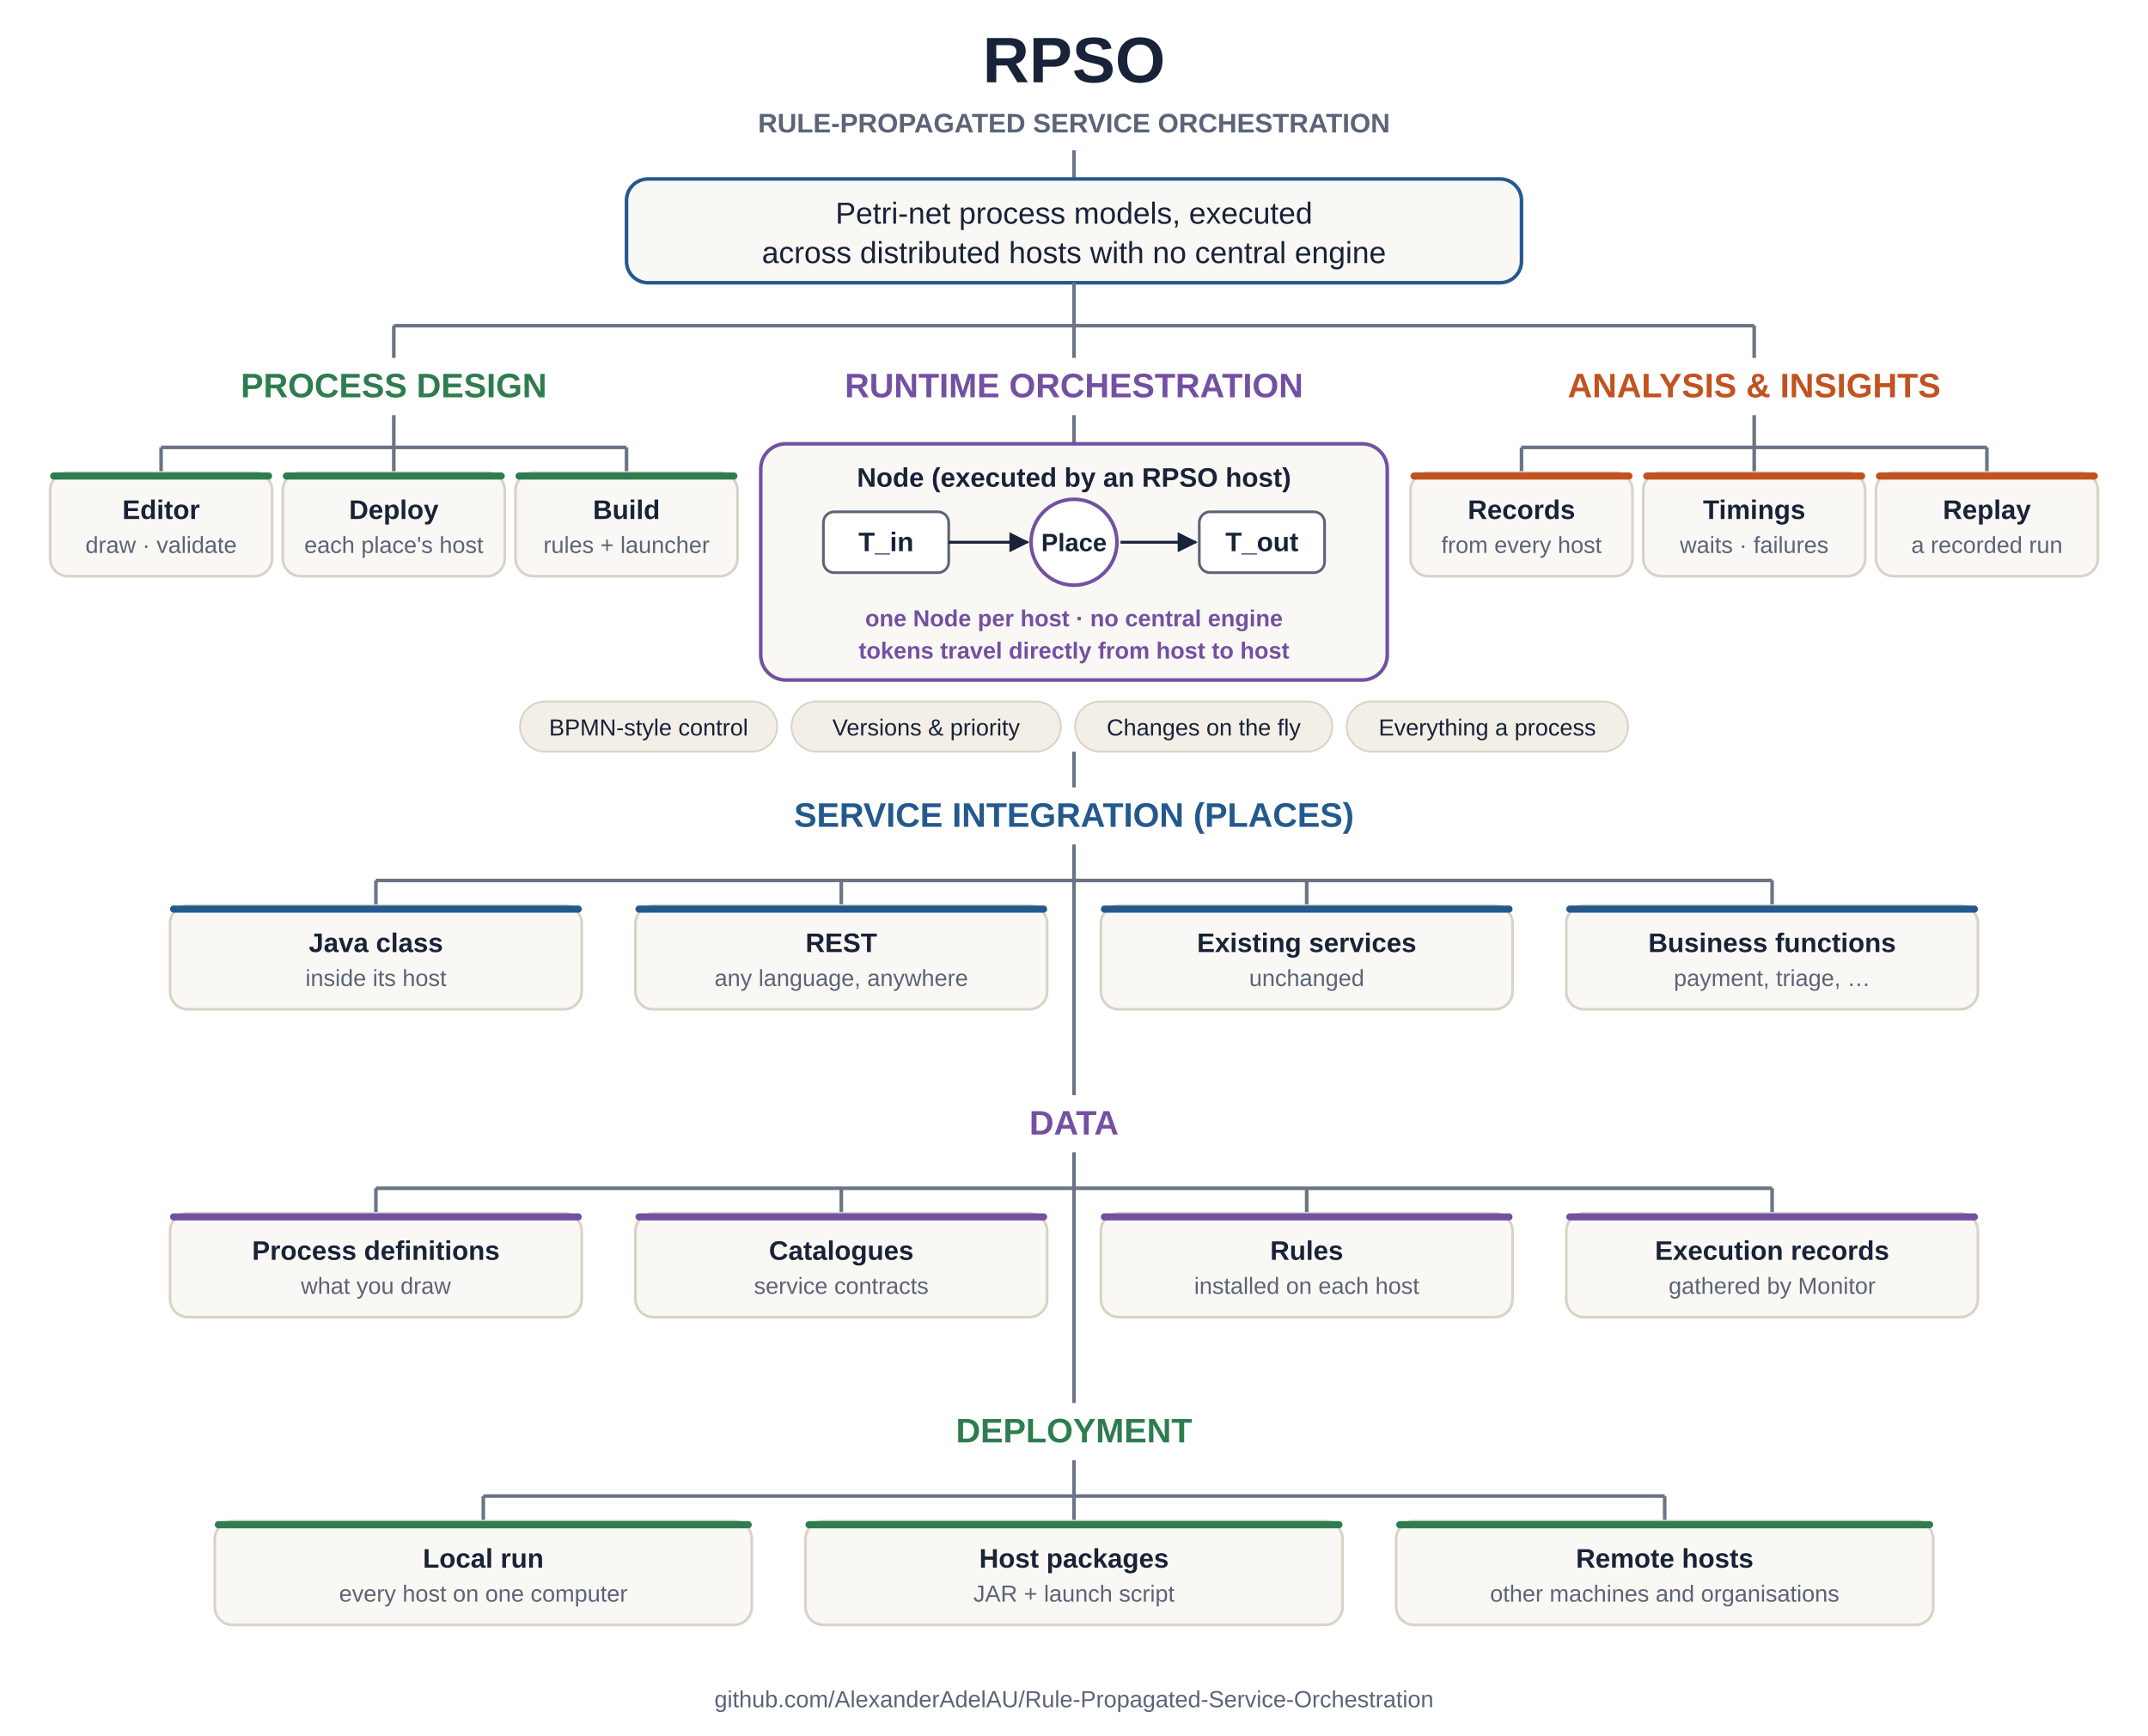
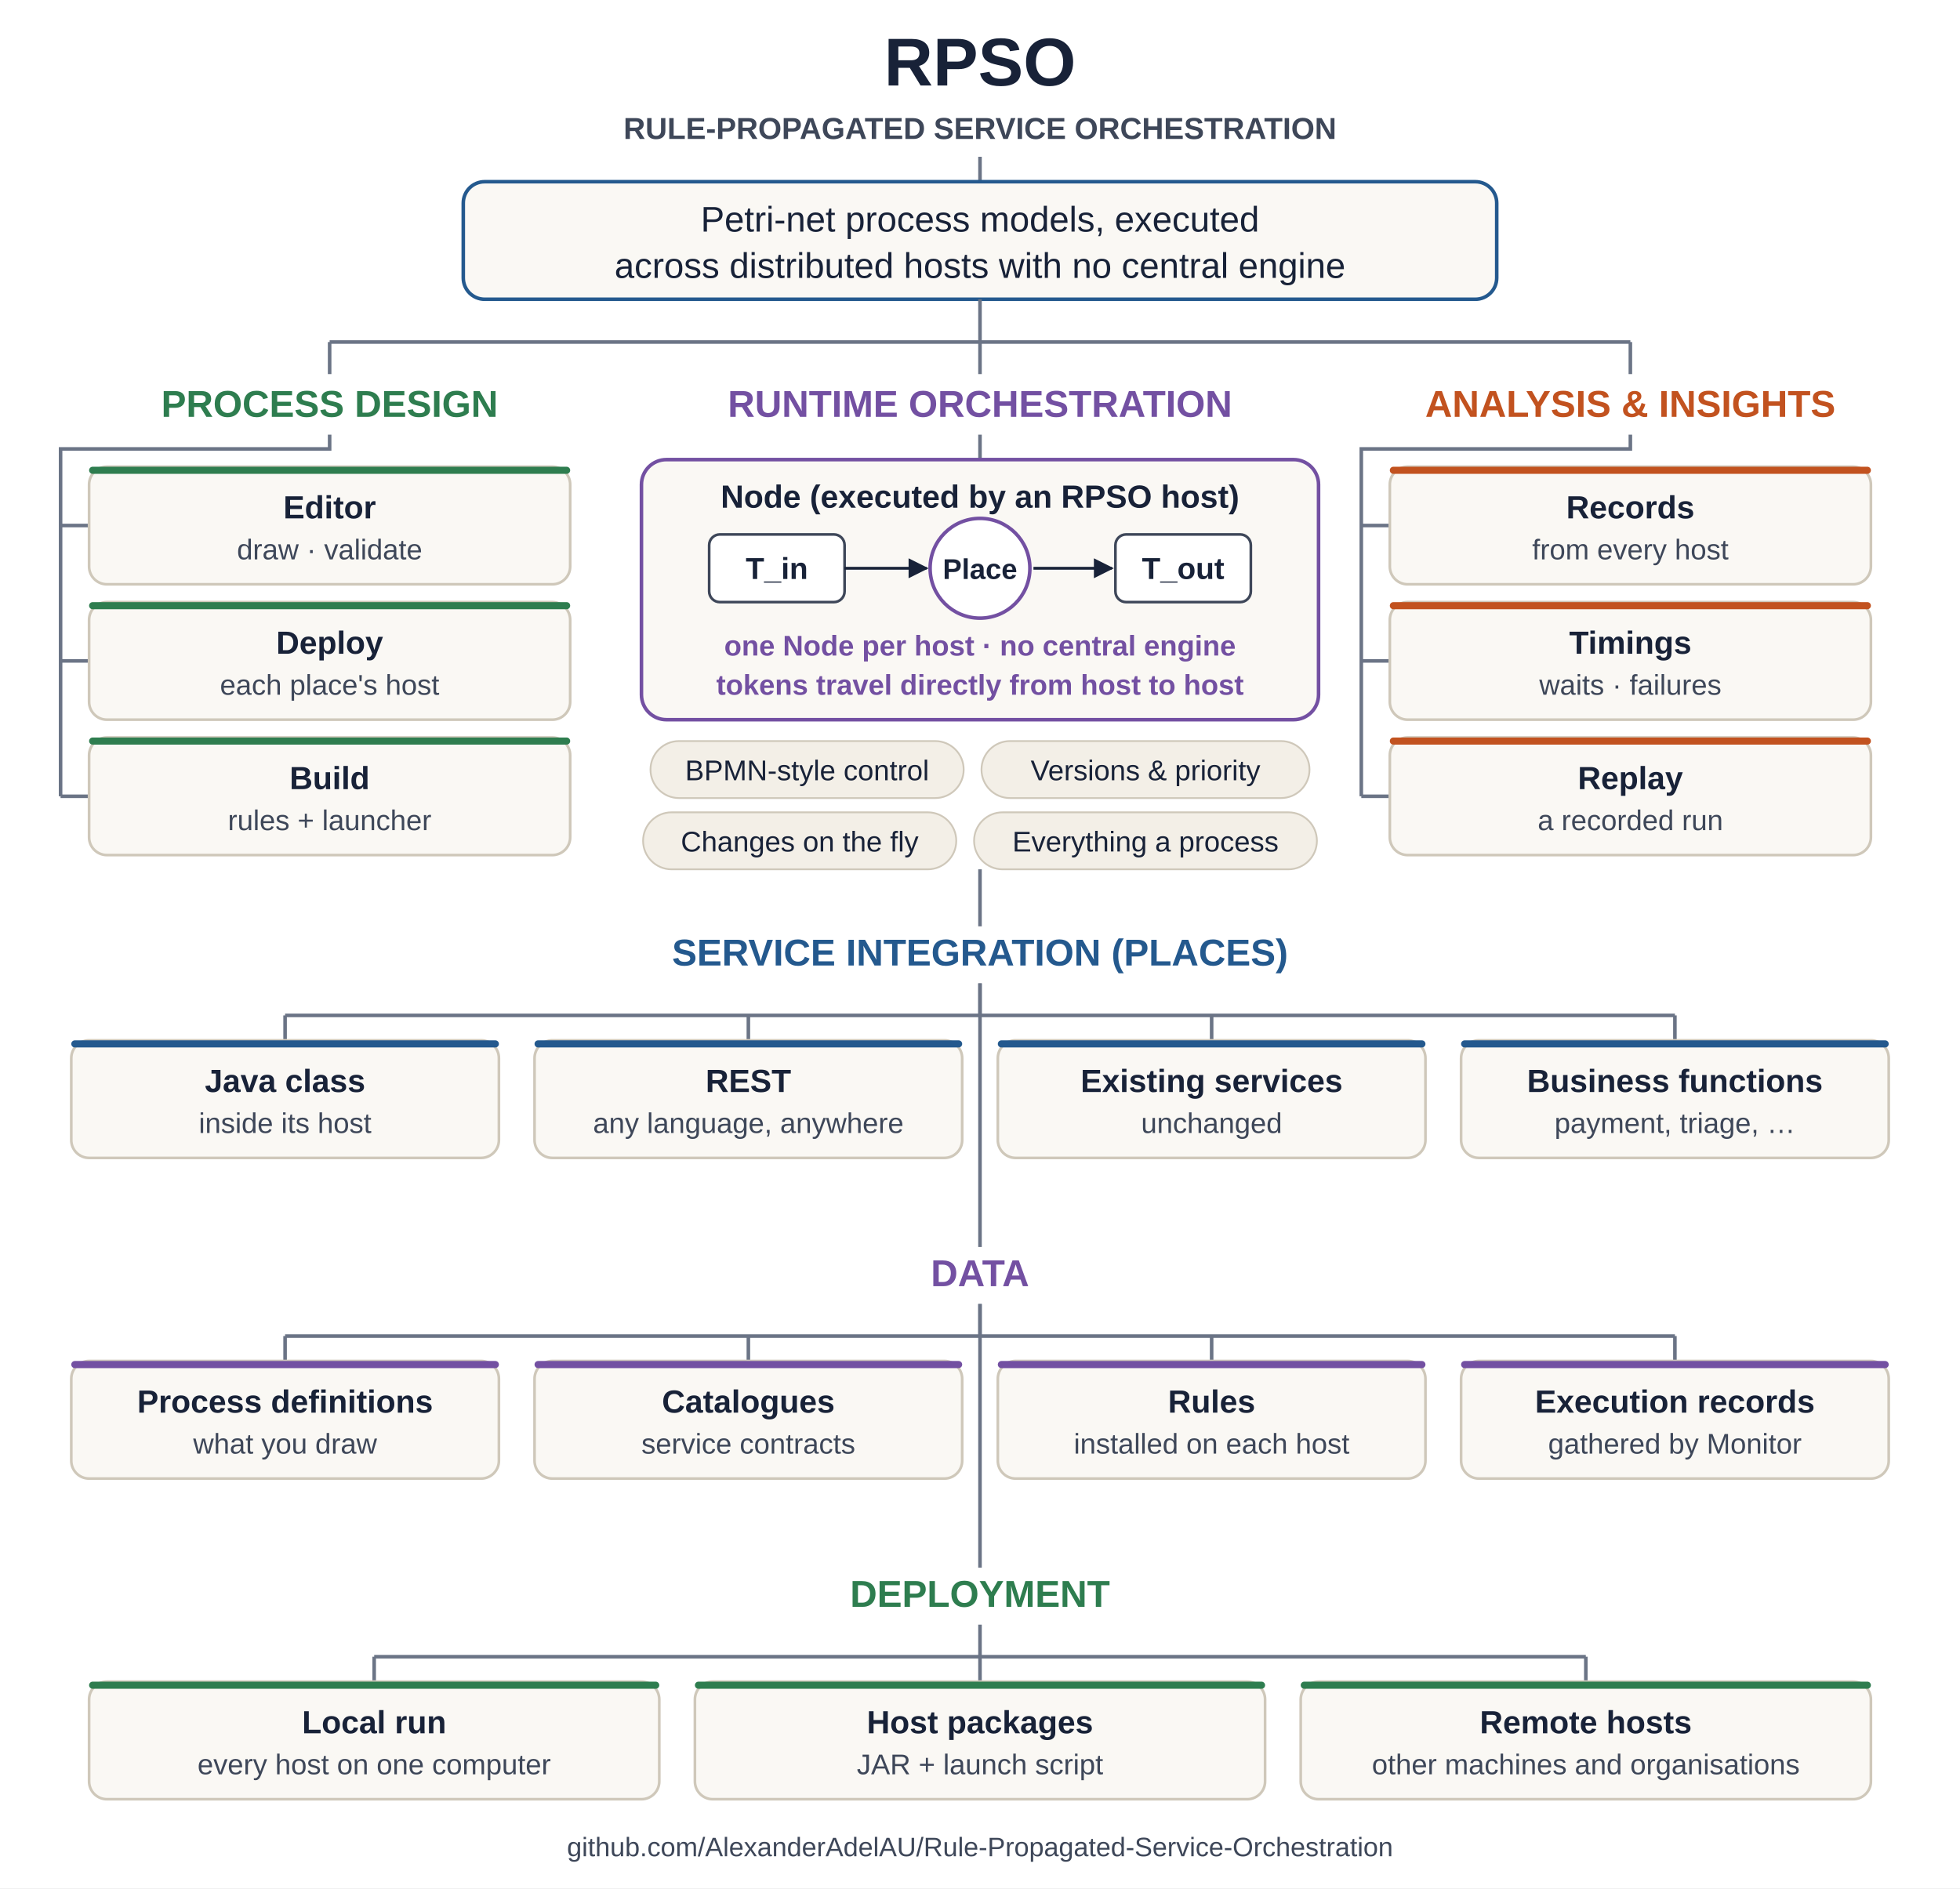
- <svg xmlns="http://www.w3.org/2000/svg" width="1200" height="970" viewBox="0 0 1200 970" role="img" aria-labelledby="title desc">
+ <svg xmlns="http://www.w3.org/2000/svg" width="1100" height="1060" viewBox="0 0 1100 1060" role="img" aria-labelledby="title desc">
  <defs>
    <marker id="g-arrow" viewBox="0 0 10 10" refX="9" refY="5" markerWidth="7" markerHeight="7" orient="auto">
      <path d="M 0 0 L 10 5 L 0 10 z" fill="#182238" />
    </marker>
-     <marker id="g-run" viewBox="0 0 10 10" refX="9" refY="5" markerWidth="7" markerHeight="7" orient="auto">
-       <path d="M 0 0 L 10 5 L 0 10 z" fill="#7350a2" />
-     </marker>
  </defs>
  <rect width="100%" height="100%" fill="#ffffff" />
-   <text x="600" y="46" font-family="Arial, Helvetica, sans-serif" font-size="36" font-weight="600" text-anchor="middle" fill="#182238">RPSO</text>
-   <text x="600" y="74" font-family="Arial, Helvetica, sans-serif" font-size="15" font-weight="600" text-anchor="middle" fill="#5b6478">RULE-PROPAGATED SERVICE ORCHESTRATION</text>
-   <path d="M 600.0 84 L 600.0 100" fill="none" stroke="#6b7486" stroke-width="2" />
-   <rect x="350" y="100" width="500" height="58" rx="12" fill="#faf8f4" stroke="#24598e" stroke-width="2" />
-   <text x="600" y="125" font-family="Arial, Helvetica, sans-serif" font-size="17" font-weight="400" text-anchor="middle" fill="#182238">Petri-net process models, executed</text>
-   <text x="600" y="147" font-family="Arial, Helvetica, sans-serif" font-size="17" font-weight="400" text-anchor="middle" fill="#182238">across distributed hosts with no central engine</text>
-   <path d="M 600.0 158 L 600.0 182" fill="none" stroke="#6b7486" stroke-width="2" />
-   <path d="M 220 182 L 980 182" fill="none" stroke="#6b7486" stroke-width="2" />
-   <path d="M 220 182 L 220 200" fill="none" stroke="#6b7486" stroke-width="2" />
-   <path d="M 600 182 L 600 200" fill="none" stroke="#6b7486" stroke-width="2" />
-   <path d="M 980 182 L 980 200" fill="none" stroke="#6b7486" stroke-width="2" />
-   <text x="220" y="222" font-family="Arial, Helvetica, sans-serif" font-size="19" font-weight="600" text-anchor="middle" fill="#2e7d4f">PROCESS DESIGN</text>
-   <text x="600" y="222" font-family="Arial, Helvetica, sans-serif" font-size="19" font-weight="600" text-anchor="middle" fill="#7350a2">RUNTIME ORCHESTRATION</text>
-   <text x="980" y="222" font-family="Arial, Helvetica, sans-serif" font-size="19" font-weight="600" text-anchor="middle" fill="#c2521f">ANALYSIS &amp; INSIGHTS</text>
-   <path d="M 220 232 L 220 250" fill="none" stroke="#6b7486" stroke-width="2" />
-   <path d="M 90 250 L 350 250" fill="none" stroke="#6b7486" stroke-width="2" />
-   <path d="M 90 250 L 90 264" fill="none" stroke="#6b7486" stroke-width="2" />
-   <path d="M 220 250 L 220 264" fill="none" stroke="#6b7486" stroke-width="2" />
-   <path d="M 350 250 L 350 264" fill="none" stroke="#6b7486" stroke-width="2" />
-   <rect x="28" y="264" width="124" height="58" rx="10" fill="#faf8f4" stroke="#d9d3c6" stroke-width="1.5" />
-   <rect x="28" y="264" width="124" height="4" rx="2" fill="#2e7d4f" />
-   <text x="90" y="290" font-family="Arial, Helvetica, sans-serif" font-size="15" font-weight="600" text-anchor="middle" fill="#182238">Editor</text>
-   <text x="90" y="309" font-family="Arial, Helvetica, sans-serif" font-size="13" font-weight="400" text-anchor="middle" fill="#5b6478">draw · validate</text>
-   <rect x="158" y="264" width="124" height="58" rx="10" fill="#faf8f4" stroke="#d9d3c6" stroke-width="1.5" />
-   <rect x="158" y="264" width="124" height="4" rx="2" fill="#2e7d4f" />
-   <text x="220" y="290" font-family="Arial, Helvetica, sans-serif" font-size="15" font-weight="600" text-anchor="middle" fill="#182238">Deploy</text>
-   <text x="220" y="309" font-family="Arial, Helvetica, sans-serif" font-size="13" font-weight="400" text-anchor="middle" fill="#5b6478">each place's host</text>
-   <rect x="288" y="264" width="124" height="58" rx="10" fill="#faf8f4" stroke="#d9d3c6" stroke-width="1.5" />
-   <rect x="288" y="264" width="124" height="4" rx="2" fill="#2e7d4f" />
-   <text x="350" y="290" font-family="Arial, Helvetica, sans-serif" font-size="15" font-weight="600" text-anchor="middle" fill="#182238">Build</text>
-   <text x="350" y="309" font-family="Arial, Helvetica, sans-serif" font-size="13" font-weight="400" text-anchor="middle" fill="#5b6478">rules + launcher</text>
-   <path d="M 980 232 L 980 250" fill="none" stroke="#6b7486" stroke-width="2" />
-   <path d="M 850 250 L 1110 250" fill="none" stroke="#6b7486" stroke-width="2" />
-   <path d="M 850 250 L 850 264" fill="none" stroke="#6b7486" stroke-width="2" />
-   <path d="M 980 250 L 980 264" fill="none" stroke="#6b7486" stroke-width="2" />
-   <path d="M 1110 250 L 1110 264" fill="none" stroke="#6b7486" stroke-width="2" />
-   <rect x="788" y="264" width="124" height="58" rx="10" fill="#faf8f4" stroke="#d9d3c6" stroke-width="1.5" />
-   <rect x="788" y="264" width="124" height="4" rx="2" fill="#c2521f" />
-   <text x="850" y="290" font-family="Arial, Helvetica, sans-serif" font-size="15" font-weight="600" text-anchor="middle" fill="#182238">Records</text>
-   <text x="850" y="309" font-family="Arial, Helvetica, sans-serif" font-size="13" font-weight="400" text-anchor="middle" fill="#5b6478">from every host</text>
-   <rect x="918" y="264" width="124" height="58" rx="10" fill="#faf8f4" stroke="#d9d3c6" stroke-width="1.5" />
-   <rect x="918" y="264" width="124" height="4" rx="2" fill="#c2521f" />
-   <text x="980" y="290" font-family="Arial, Helvetica, sans-serif" font-size="15" font-weight="600" text-anchor="middle" fill="#182238">Timings</text>
-   <text x="980" y="309" font-family="Arial, Helvetica, sans-serif" font-size="13" font-weight="400" text-anchor="middle" fill="#5b6478">waits · failures</text>
-   <rect x="1048" y="264" width="124" height="58" rx="10" fill="#faf8f4" stroke="#d9d3c6" stroke-width="1.5" />
-   <rect x="1048" y="264" width="124" height="4" rx="2" fill="#c2521f" />
-   <text x="1110" y="290" font-family="Arial, Helvetica, sans-serif" font-size="15" font-weight="600" text-anchor="middle" fill="#182238">Replay</text>
-   <text x="1110" y="309" font-family="Arial, Helvetica, sans-serif" font-size="13" font-weight="400" text-anchor="middle" fill="#5b6478">a recorded run</text>
-   <path d="M 600 232 L 600 248" fill="none" stroke="#6b7486" stroke-width="2" />
-   <rect x="425" y="248" width="350" height="132" rx="14" fill="#faf8f4" stroke="#7350a2" stroke-width="2" />
-   <text x="600" y="272" font-family="Arial, Helvetica, sans-serif" font-size="15" font-weight="600" text-anchor="middle" fill="#182238">Node  (executed by an RPSO host)</text>
-   <rect x="460" y="286" width="70" height="34" rx="6" fill="#ffffff" stroke="#5b6478" stroke-width="1.5" />
-   <text x="495" y="308" font-family="Arial, Helvetica, sans-serif" font-size="15" font-weight="600" text-anchor="middle" fill="#182238">T_in</text>
-   <rect x="670" y="286" width="70" height="34" rx="6" fill="#ffffff" stroke="#5b6478" stroke-width="1.5" />
-   <text x="705" y="308" font-family="Arial, Helvetica, sans-serif" font-size="15" font-weight="600" text-anchor="middle" fill="#182238">T_out</text>
-   <circle cx="600" cy="303" r="24" fill="#ffffff" stroke="#7350a2" stroke-width="2" />
-   <text x="600" y="308" font-family="Arial, Helvetica, sans-serif" font-size="14" font-weight="600" text-anchor="middle" fill="#182238">Place</text>
-   <path d="M 530 303 L 574 303" stroke="#182238" stroke-width="1.6" marker-end="url(#g-arrow)" />
-   <path d="M 626 303 L 668 303" stroke="#182238" stroke-width="1.6" marker-end="url(#g-arrow)" />
-   <text x="600" y="350" font-family="Arial, Helvetica, sans-serif" font-size="13" font-weight="600" text-anchor="middle" fill="#7350a2">one Node per host · no central engine</text>
-   <text x="600" y="368" font-family="Arial, Helvetica, sans-serif" font-size="13" font-weight="600" text-anchor="middle" fill="#7350a2">tokens travel directly from host to host</text>
-   <rect x="290.5" y="392" width="143.68" height="28" rx="14" fill="#f3efe7" stroke="#d9d3c6" stroke-width="1" />
-   <text x="362.34" y="411" font-family="Arial, Helvetica, sans-serif" font-size="13" font-weight="400" text-anchor="middle" fill="#182238">BPMN-style control</text>
-   <rect x="442.18" y="392" width="150.44" height="28" rx="14" fill="#f3efe7" stroke="#d9d3c6" stroke-width="1" />
-   <text x="517.4" y="411" font-family="Arial, Helvetica, sans-serif" font-size="13" font-weight="400" text-anchor="middle" fill="#182238">Versions &amp; priority</text>
-   <rect x="600.62" y="392" width="143.68" height="28" rx="14" fill="#f3efe7" stroke="#d9d3c6" stroke-width="1" />
-   <text x="672.46" y="411" font-family="Arial, Helvetica, sans-serif" font-size="13" font-weight="400" text-anchor="middle" fill="#182238">Changes on the fly</text>
-   <rect x="752.3" y="392" width="157.2" height="28" rx="14" fill="#f3efe7" stroke="#d9d3c6" stroke-width="1" />
-   <text x="830.9" y="411" font-family="Arial, Helvetica, sans-serif" font-size="13" font-weight="400" text-anchor="middle" fill="#182238">Everything a process</text>
-   <path d="M 600 420 L 600 440" fill="none" stroke="#6b7486" stroke-width="2" />
-   <text x="600" y="462" font-family="Arial, Helvetica, sans-serif" font-size="19" font-weight="600" text-anchor="middle" fill="#24598e">SERVICE INTEGRATION (PLACES)</text>
-   <path d="M 600 472 L 600 492" fill="none" stroke="#6b7486" stroke-width="2" />
-   <path d="M 210.0 492 L 990.0 492" fill="none" stroke="#6b7486" stroke-width="2" />
-   <path d="M 210.0 492 L 210.0 506" fill="none" stroke="#6b7486" stroke-width="2" />
-   <path d="M 470.0 492 L 470.0 506" fill="none" stroke="#6b7486" stroke-width="2" />
-   <path d="M 730.0 492 L 730.0 506" fill="none" stroke="#6b7486" stroke-width="2" />
-   <path d="M 990.0 492 L 990.0 506" fill="none" stroke="#6b7486" stroke-width="2" />
-   <rect x="95" y="506" width="230" height="58" rx="10" fill="#faf8f4" stroke="#d9d3c6" stroke-width="1.5" />
-   <rect x="95" y="506" width="230" height="4" rx="2" fill="#24598e" />
-   <text x="210" y="532" font-family="Arial, Helvetica, sans-serif" font-size="15" font-weight="600" text-anchor="middle" fill="#182238">Java class</text>
-   <text x="210" y="551" font-family="Arial, Helvetica, sans-serif" font-size="13" font-weight="400" text-anchor="middle" fill="#5b6478">inside its host</text>
-   <rect x="355" y="506" width="230" height="58" rx="10" fill="#faf8f4" stroke="#d9d3c6" stroke-width="1.5" />
-   <rect x="355" y="506" width="230" height="4" rx="2" fill="#24598e" />
-   <text x="470" y="532" font-family="Arial, Helvetica, sans-serif" font-size="15" font-weight="600" text-anchor="middle" fill="#182238">REST</text>
-   <text x="470" y="551" font-family="Arial, Helvetica, sans-serif" font-size="13" font-weight="400" text-anchor="middle" fill="#5b6478">any language, anywhere</text>
-   <rect x="615" y="506" width="230" height="58" rx="10" fill="#faf8f4" stroke="#d9d3c6" stroke-width="1.5" />
-   <rect x="615" y="506" width="230" height="4" rx="2" fill="#24598e" />
-   <text x="730" y="532" font-family="Arial, Helvetica, sans-serif" font-size="15" font-weight="600" text-anchor="middle" fill="#182238">Existing services</text>
-   <text x="730" y="551" font-family="Arial, Helvetica, sans-serif" font-size="13" font-weight="400" text-anchor="middle" fill="#5b6478">unchanged</text>
-   <rect x="875" y="506" width="230" height="58" rx="10" fill="#faf8f4" stroke="#d9d3c6" stroke-width="1.5" />
-   <rect x="875" y="506" width="230" height="4" rx="2" fill="#24598e" />
-   <text x="990" y="532" font-family="Arial, Helvetica, sans-serif" font-size="15" font-weight="600" text-anchor="middle" fill="#182238">Business functions</text>
-   <text x="990" y="551" font-family="Arial, Helvetica, sans-serif" font-size="13" font-weight="400" text-anchor="middle" fill="#5b6478">payment, triage, …</text>
-   <path d="M 600 472 L 600 612" fill="none" stroke="#6b7486" stroke-width="2" />
-   <text x="600" y="634" font-family="Arial, Helvetica, sans-serif" font-size="19" font-weight="600" text-anchor="middle" fill="#7350a2">DATA</text>
-   <path d="M 600 644 L 600 664" fill="none" stroke="#6b7486" stroke-width="2" />
-   <path d="M 210.0 664 L 990.0 664" fill="none" stroke="#6b7486" stroke-width="2" />
-   <path d="M 210.0 664 L 210.0 678" fill="none" stroke="#6b7486" stroke-width="2" />
-   <path d="M 470.0 664 L 470.0 678" fill="none" stroke="#6b7486" stroke-width="2" />
-   <path d="M 730.0 664 L 730.0 678" fill="none" stroke="#6b7486" stroke-width="2" />
-   <path d="M 990.0 664 L 990.0 678" fill="none" stroke="#6b7486" stroke-width="2" />
-   <rect x="95" y="678" width="230" height="58" rx="10" fill="#faf8f4" stroke="#d9d3c6" stroke-width="1.5" />
-   <rect x="95" y="678" width="230" height="4" rx="2" fill="#7350a2" />
-   <text x="210" y="704" font-family="Arial, Helvetica, sans-serif" font-size="15" font-weight="600" text-anchor="middle" fill="#182238">Process definitions</text>
-   <text x="210" y="723" font-family="Arial, Helvetica, sans-serif" font-size="13" font-weight="400" text-anchor="middle" fill="#5b6478">what you draw</text>
-   <rect x="355" y="678" width="230" height="58" rx="10" fill="#faf8f4" stroke="#d9d3c6" stroke-width="1.5" />
-   <rect x="355" y="678" width="230" height="4" rx="2" fill="#7350a2" />
-   <text x="470" y="704" font-family="Arial, Helvetica, sans-serif" font-size="15" font-weight="600" text-anchor="middle" fill="#182238">Catalogues</text>
-   <text x="470" y="723" font-family="Arial, Helvetica, sans-serif" font-size="13" font-weight="400" text-anchor="middle" fill="#5b6478">service contracts</text>
-   <rect x="615" y="678" width="230" height="58" rx="10" fill="#faf8f4" stroke="#d9d3c6" stroke-width="1.5" />
-   <rect x="615" y="678" width="230" height="4" rx="2" fill="#7350a2" />
-   <text x="730" y="704" font-family="Arial, Helvetica, sans-serif" font-size="15" font-weight="600" text-anchor="middle" fill="#182238">Rules</text>
-   <text x="730" y="723" font-family="Arial, Helvetica, sans-serif" font-size="13" font-weight="400" text-anchor="middle" fill="#5b6478">installed on each host</text>
-   <rect x="875" y="678" width="230" height="58" rx="10" fill="#faf8f4" stroke="#d9d3c6" stroke-width="1.5" />
-   <rect x="875" y="678" width="230" height="4" rx="2" fill="#7350a2" />
-   <text x="990" y="704" font-family="Arial, Helvetica, sans-serif" font-size="15" font-weight="600" text-anchor="middle" fill="#182238">Execution records</text>
-   <text x="990" y="723" font-family="Arial, Helvetica, sans-serif" font-size="13" font-weight="400" text-anchor="middle" fill="#5b6478">gathered by Monitor</text>
-   <path d="M 600 644 L 600 784" fill="none" stroke="#6b7486" stroke-width="2" />
-   <text x="600" y="806" font-family="Arial, Helvetica, sans-serif" font-size="19" font-weight="600" text-anchor="middle" fill="#2e7d4f">DEPLOYMENT</text>
-   <path d="M 600 816 L 600 836" fill="none" stroke="#6b7486" stroke-width="2" />
-   <path d="M 270.0 836 L 930.0 836" fill="none" stroke="#6b7486" stroke-width="2" />
-   <path d="M 270.0 836 L 270.0 850" fill="none" stroke="#6b7486" stroke-width="2" />
-   <path d="M 600.0 836 L 600.0 850" fill="none" stroke="#6b7486" stroke-width="2" />
-   <path d="M 930.0 836 L 930.0 850" fill="none" stroke="#6b7486" stroke-width="2" />
-   <rect x="120" y="850" width="300" height="58" rx="10" fill="#faf8f4" stroke="#d9d3c6" stroke-width="1.5" />
-   <rect x="120" y="850" width="300" height="4" rx="2" fill="#2e7d4f" />
-   <text x="270" y="876" font-family="Arial, Helvetica, sans-serif" font-size="15" font-weight="600" text-anchor="middle" fill="#182238">Local run</text>
-   <text x="270" y="895" font-family="Arial, Helvetica, sans-serif" font-size="13" font-weight="400" text-anchor="middle" fill="#5b6478">every host on one computer</text>
-   <rect x="450" y="850" width="300" height="58" rx="10" fill="#faf8f4" stroke="#d9d3c6" stroke-width="1.5" />
-   <rect x="450" y="850" width="300" height="4" rx="2" fill="#2e7d4f" />
-   <text x="600" y="876" font-family="Arial, Helvetica, sans-serif" font-size="15" font-weight="600" text-anchor="middle" fill="#182238">Host packages</text>
-   <text x="600" y="895" font-family="Arial, Helvetica, sans-serif" font-size="13" font-weight="400" text-anchor="middle" fill="#5b6478">JAR + launch script</text>
-   <rect x="780" y="850" width="300" height="58" rx="10" fill="#faf8f4" stroke="#d9d3c6" stroke-width="1.5" />
-   <rect x="780" y="850" width="300" height="4" rx="2" fill="#2e7d4f" />
-   <text x="930" y="876" font-family="Arial, Helvetica, sans-serif" font-size="15" font-weight="600" text-anchor="middle" fill="#182238">Remote hosts</text>
-   <text x="930" y="895" font-family="Arial, Helvetica, sans-serif" font-size="13" font-weight="400" text-anchor="middle" fill="#5b6478">other machines and organisations</text>
-   <text x="600" y="954" font-family="Arial, Helvetica, sans-serif" font-size="13" font-weight="400" text-anchor="middle" fill="#5b6478">github.com/AlexanderAdelAU/Rule-Propagated-Service-Orchestration</text>
+   <text x="550" y="48" font-family="Arial, Helvetica, sans-serif" font-size="38" font-weight="600" text-anchor="middle" fill="#182238">RPSO</text>
+   <text x="550" y="78" font-family="Arial, Helvetica, sans-serif" font-size="17" font-weight="600" text-anchor="middle" fill="#3e4759">RULE-PROPAGATED SERVICE ORCHESTRATION</text>
+   <path d="M 550.0 88 L 550.0 102" fill="none" stroke="#6b7486" stroke-width="2" />
+   <rect x="260" y="102" width="580" height="66" rx="12" fill="#faf8f4" stroke="#24598e" stroke-width="2" />
+   <text x="550" y="130" font-family="Arial, Helvetica, sans-serif" font-size="20" font-weight="400" text-anchor="middle" fill="#182238">Petri-net process models, executed</text>
+   <text x="550" y="156" font-family="Arial, Helvetica, sans-serif" font-size="20" font-weight="400" text-anchor="middle" fill="#182238">across distributed hosts with no central engine</text>
+   <path d="M 550.0 168 L 550.0 192" fill="none" stroke="#6b7486" stroke-width="2" />
+   <path d="M 185 192 L 915 192" fill="none" stroke="#6b7486" stroke-width="2" />
+   <path d="M 185 192 L 185 210" fill="none" stroke="#6b7486" stroke-width="2" />
+   <path d="M 550 192 L 550 210" fill="none" stroke="#6b7486" stroke-width="2" />
+   <path d="M 915 192 L 915 210" fill="none" stroke="#6b7486" stroke-width="2" />
+   <text x="185" y="234" font-family="Arial, Helvetica, sans-serif" font-size="21" font-weight="600" text-anchor="middle" fill="#2e7d4f">PROCESS DESIGN</text>
+   <text x="550" y="234" font-family="Arial, Helvetica, sans-serif" font-size="21" font-weight="600" text-anchor="middle" fill="#7350a2">RUNTIME ORCHESTRATION</text>
+   <text x="915" y="234" font-family="Arial, Helvetica, sans-serif" font-size="21" font-weight="600" text-anchor="middle" fill="#c2521f">ANALYSIS &amp; INSIGHTS</text>
+   <path d="M 185 244 L 185 252 L 34.0 252 L 34.0 447.0" fill="none" stroke="#6b7486" stroke-width="2" />
+   <path d="M 34.0 295.0 L 50.0 295.0" fill="none" stroke="#6b7486" stroke-width="2" />
+   <rect x="50" y="262" width="270" height="66" rx="10" fill="#faf8f4" stroke="#cfc8ba" stroke-width="1.5" />
+   <rect x="50" y="262" width="270" height="4" rx="2" fill="#2e7d4f" />
+   <text x="185" y="291" font-family="Arial, Helvetica, sans-serif" font-size="18" font-weight="600" text-anchor="middle" fill="#182238">Editor</text>
+   <text x="185" y="314" font-family="Arial, Helvetica, sans-serif" font-size="16" font-weight="400" text-anchor="middle" fill="#3e4759">draw · validate</text>
+   <path d="M 34.0 371.0 L 50.0 371.0" fill="none" stroke="#6b7486" stroke-width="2" />
+   <rect x="50" y="338" width="270" height="66" rx="10" fill="#faf8f4" stroke="#cfc8ba" stroke-width="1.5" />
+   <rect x="50" y="338" width="270" height="4" rx="2" fill="#2e7d4f" />
+   <text x="185" y="367" font-family="Arial, Helvetica, sans-serif" font-size="18" font-weight="600" text-anchor="middle" fill="#182238">Deploy</text>
+   <text x="185" y="390" font-family="Arial, Helvetica, sans-serif" font-size="16" font-weight="400" text-anchor="middle" fill="#3e4759">each place's host</text>
+   <path d="M 34.0 447.0 L 50.0 447.0" fill="none" stroke="#6b7486" stroke-width="2" />
+   <rect x="50" y="414" width="270" height="66" rx="10" fill="#faf8f4" stroke="#cfc8ba" stroke-width="1.5" />
+   <rect x="50" y="414" width="270" height="4" rx="2" fill="#2e7d4f" />
+   <text x="185" y="443" font-family="Arial, Helvetica, sans-serif" font-size="18" font-weight="600" text-anchor="middle" fill="#182238">Build</text>
+   <text x="185" y="466" font-family="Arial, Helvetica, sans-serif" font-size="16" font-weight="400" text-anchor="middle" fill="#3e4759">rules + launcher</text>
+   <path d="M 915 244 L 915 252 L 764.0 252 L 764.0 447.0" fill="none" stroke="#6b7486" stroke-width="2" />
+   <path d="M 764.0 295.0 L 780.0 295.0" fill="none" stroke="#6b7486" stroke-width="2" />
+   <rect x="780" y="262" width="270" height="66" rx="10" fill="#faf8f4" stroke="#cfc8ba" stroke-width="1.5" />
+   <rect x="780" y="262" width="270" height="4" rx="2" fill="#c2521f" />
+   <text x="915" y="291" font-family="Arial, Helvetica, sans-serif" font-size="18" font-weight="600" text-anchor="middle" fill="#182238">Records</text>
+   <text x="915" y="314" font-family="Arial, Helvetica, sans-serif" font-size="16" font-weight="400" text-anchor="middle" fill="#3e4759">from every host</text>
+   <path d="M 764.0 371.0 L 780.0 371.0" fill="none" stroke="#6b7486" stroke-width="2" />
+   <rect x="780" y="338" width="270" height="66" rx="10" fill="#faf8f4" stroke="#cfc8ba" stroke-width="1.5" />
+   <rect x="780" y="338" width="270" height="4" rx="2" fill="#c2521f" />
+   <text x="915" y="367" font-family="Arial, Helvetica, sans-serif" font-size="18" font-weight="600" text-anchor="middle" fill="#182238">Timings</text>
+   <text x="915" y="390" font-family="Arial, Helvetica, sans-serif" font-size="16" font-weight="400" text-anchor="middle" fill="#3e4759">waits · failures</text>
+   <path d="M 764.0 447.0 L 780.0 447.0" fill="none" stroke="#6b7486" stroke-width="2" />
+   <rect x="780" y="414" width="270" height="66" rx="10" fill="#faf8f4" stroke="#cfc8ba" stroke-width="1.5" />
+   <rect x="780" y="414" width="270" height="4" rx="2" fill="#c2521f" />
+   <text x="915" y="443" font-family="Arial, Helvetica, sans-serif" font-size="18" font-weight="600" text-anchor="middle" fill="#182238">Replay</text>
+   <text x="915" y="466" font-family="Arial, Helvetica, sans-serif" font-size="16" font-weight="400" text-anchor="middle" fill="#3e4759">a recorded run</text>
+   <path d="M 550 244 L 550 258" fill="none" stroke="#6b7486" stroke-width="2" />
+   <rect x="360" y="258" width="380" height="146" rx="14" fill="#faf8f4" stroke="#7350a2" stroke-width="2" />
+   <text x="550" y="285" font-family="Arial, Helvetica, sans-serif" font-size="18" font-weight="600" text-anchor="middle" fill="#182238">Node  (executed by an RPSO host)</text>
+   <rect x="398" y="300" width="76" height="38" rx="6" fill="#ffffff" stroke="#3e4759" stroke-width="1.5" />
+   <text x="436" y="325" font-family="Arial, Helvetica, sans-serif" font-size="17" font-weight="600" text-anchor="middle" fill="#182238">T_in</text>
+   <rect x="626" y="300" width="76" height="38" rx="6" fill="#ffffff" stroke="#3e4759" stroke-width="1.5" />
+   <text x="664" y="325" font-family="Arial, Helvetica, sans-serif" font-size="17" font-weight="600" text-anchor="middle" fill="#182238">T_out</text>
+   <circle cx="550" cy="319" r="28" fill="#ffffff" stroke="#7350a2" stroke-width="2" />
+   <text x="550" y="325" font-family="Arial, Helvetica, sans-serif" font-size="16" font-weight="600" text-anchor="middle" fill="#182238">Place</text>
+   <path d="M 474 319 L 520 319" stroke="#182238" stroke-width="1.6" marker-end="url(#g-arrow)" />
+   <path d="M 580 319 L 624 319" stroke="#182238" stroke-width="1.6" marker-end="url(#g-arrow)" />
+   <text x="550" y="368" font-family="Arial, Helvetica, sans-serif" font-size="16" font-weight="600" text-anchor="middle" fill="#7350a2">one Node per host · no central engine</text>
+   <text x="550" y="390" font-family="Arial, Helvetica, sans-serif" font-size="16" font-weight="600" text-anchor="middle" fill="#7350a2">tokens travel directly from host to host</text>
+   <rect x="365.08" y="416" width="175.76" height="32" rx="16" fill="#f3efe7" stroke="#cfc8ba" stroke-width="1" />
+   <text x="452.96" y="438" font-family="Arial, Helvetica, sans-serif" font-size="16" font-weight="400" text-anchor="middle" fill="#182238">BPMN-style control</text>
+   <rect x="550.84" y="416" width="184.08" height="32" rx="16" fill="#f3efe7" stroke="#cfc8ba" stroke-width="1" />
+   <text x="642.88" y="438" font-family="Arial, Helvetica, sans-serif" font-size="16" font-weight="400" text-anchor="middle" fill="#182238">Versions &amp; priority</text>
+   <rect x="360.92" y="456" width="175.76" height="32" rx="16" fill="#f3efe7" stroke="#cfc8ba" stroke-width="1" />
+   <text x="448.8" y="478" font-family="Arial, Helvetica, sans-serif" font-size="16" font-weight="400" text-anchor="middle" fill="#182238">Changes on the fly</text>
+   <rect x="546.68" y="456" width="192.4" height="32" rx="16" fill="#f3efe7" stroke="#cfc8ba" stroke-width="1" />
+   <text x="642.88" y="478" font-family="Arial, Helvetica, sans-serif" font-size="16" font-weight="400" text-anchor="middle" fill="#182238">Everything a process</text>
+   <path d="M 550 488 L 550 520" fill="none" stroke="#6b7486" stroke-width="2" />
+   <text x="550" y="542" font-family="Arial, Helvetica, sans-serif" font-size="21" font-weight="600" text-anchor="middle" fill="#24598e">SERVICE INTEGRATION (PLACES)</text>
+   <path d="M 550 552 L 550 570" fill="none" stroke="#6b7486" stroke-width="2" />
+   <path d="M 160.0 570 L 940.0 570" fill="none" stroke="#6b7486" stroke-width="2" />
+   <path d="M 160.0 570 L 160.0 584" fill="none" stroke="#6b7486" stroke-width="2" />
+   <path d="M 420.0 570 L 420.0 584" fill="none" stroke="#6b7486" stroke-width="2" />
+   <path d="M 680.0 570 L 680.0 584" fill="none" stroke="#6b7486" stroke-width="2" />
+   <path d="M 940.0 570 L 940.0 584" fill="none" stroke="#6b7486" stroke-width="2" />
+   <rect x="40" y="584" width="240" height="66" rx="10" fill="#faf8f4" stroke="#cfc8ba" stroke-width="1.5" />
+   <rect x="40" y="584" width="240" height="4" rx="2" fill="#24598e" />
+   <text x="160" y="613" font-family="Arial, Helvetica, sans-serif" font-size="18" font-weight="600" text-anchor="middle" fill="#182238">Java class</text>
+   <text x="160" y="636" font-family="Arial, Helvetica, sans-serif" font-size="16" font-weight="400" text-anchor="middle" fill="#3e4759">inside its host</text>
+   <rect x="300" y="584" width="240" height="66" rx="10" fill="#faf8f4" stroke="#cfc8ba" stroke-width="1.5" />
+   <rect x="300" y="584" width="240" height="4" rx="2" fill="#24598e" />
+   <text x="420" y="613" font-family="Arial, Helvetica, sans-serif" font-size="18" font-weight="600" text-anchor="middle" fill="#182238">REST</text>
+   <text x="420" y="636" font-family="Arial, Helvetica, sans-serif" font-size="16" font-weight="400" text-anchor="middle" fill="#3e4759">any language, anywhere</text>
+   <rect x="560" y="584" width="240" height="66" rx="10" fill="#faf8f4" stroke="#cfc8ba" stroke-width="1.5" />
+   <rect x="560" y="584" width="240" height="4" rx="2" fill="#24598e" />
+   <text x="680" y="613" font-family="Arial, Helvetica, sans-serif" font-size="18" font-weight="600" text-anchor="middle" fill="#182238">Existing services</text>
+   <text x="680" y="636" font-family="Arial, Helvetica, sans-serif" font-size="16" font-weight="400" text-anchor="middle" fill="#3e4759">unchanged</text>
+   <rect x="820" y="584" width="240" height="66" rx="10" fill="#faf8f4" stroke="#cfc8ba" stroke-width="1.5" />
+   <rect x="820" y="584" width="240" height="4" rx="2" fill="#24598e" />
+   <text x="940" y="613" font-family="Arial, Helvetica, sans-serif" font-size="18" font-weight="600" text-anchor="middle" fill="#182238">Business functions</text>
+   <text x="940" y="636" font-family="Arial, Helvetica, sans-serif" font-size="16" font-weight="400" text-anchor="middle" fill="#3e4759">payment, triage, …</text>
+   <path d="M 550 552 L 550 700" fill="none" stroke="#6b7486" stroke-width="2" />
+   <text x="550" y="722" font-family="Arial, Helvetica, sans-serif" font-size="21" font-weight="600" text-anchor="middle" fill="#7350a2">DATA</text>
+   <path d="M 550 732 L 550 750" fill="none" stroke="#6b7486" stroke-width="2" />
+   <path d="M 160.0 750 L 940.0 750" fill="none" stroke="#6b7486" stroke-width="2" />
+   <path d="M 160.0 750 L 160.0 764" fill="none" stroke="#6b7486" stroke-width="2" />
+   <path d="M 420.0 750 L 420.0 764" fill="none" stroke="#6b7486" stroke-width="2" />
+   <path d="M 680.0 750 L 680.0 764" fill="none" stroke="#6b7486" stroke-width="2" />
+   <path d="M 940.0 750 L 940.0 764" fill="none" stroke="#6b7486" stroke-width="2" />
+   <rect x="40" y="764" width="240" height="66" rx="10" fill="#faf8f4" stroke="#cfc8ba" stroke-width="1.5" />
+   <rect x="40" y="764" width="240" height="4" rx="2" fill="#7350a2" />
+   <text x="160" y="793" font-family="Arial, Helvetica, sans-serif" font-size="18" font-weight="600" text-anchor="middle" fill="#182238">Process definitions</text>
+   <text x="160" y="816" font-family="Arial, Helvetica, sans-serif" font-size="16" font-weight="400" text-anchor="middle" fill="#3e4759">what you draw</text>
+   <rect x="300" y="764" width="240" height="66" rx="10" fill="#faf8f4" stroke="#cfc8ba" stroke-width="1.5" />
+   <rect x="300" y="764" width="240" height="4" rx="2" fill="#7350a2" />
+   <text x="420" y="793" font-family="Arial, Helvetica, sans-serif" font-size="18" font-weight="600" text-anchor="middle" fill="#182238">Catalogues</text>
+   <text x="420" y="816" font-family="Arial, Helvetica, sans-serif" font-size="16" font-weight="400" text-anchor="middle" fill="#3e4759">service contracts</text>
+   <rect x="560" y="764" width="240" height="66" rx="10" fill="#faf8f4" stroke="#cfc8ba" stroke-width="1.5" />
+   <rect x="560" y="764" width="240" height="4" rx="2" fill="#7350a2" />
+   <text x="680" y="793" font-family="Arial, Helvetica, sans-serif" font-size="18" font-weight="600" text-anchor="middle" fill="#182238">Rules</text>
+   <text x="680" y="816" font-family="Arial, Helvetica, sans-serif" font-size="16" font-weight="400" text-anchor="middle" fill="#3e4759">installed on each host</text>
+   <rect x="820" y="764" width="240" height="66" rx="10" fill="#faf8f4" stroke="#cfc8ba" stroke-width="1.5" />
+   <rect x="820" y="764" width="240" height="4" rx="2" fill="#7350a2" />
+   <text x="940" y="793" font-family="Arial, Helvetica, sans-serif" font-size="18" font-weight="600" text-anchor="middle" fill="#182238">Execution records</text>
+   <text x="940" y="816" font-family="Arial, Helvetica, sans-serif" font-size="16" font-weight="400" text-anchor="middle" fill="#3e4759">gathered by Monitor</text>
+   <path d="M 550 732 L 550 880" fill="none" stroke="#6b7486" stroke-width="2" />
+   <text x="550" y="902" font-family="Arial, Helvetica, sans-serif" font-size="21" font-weight="600" text-anchor="middle" fill="#2e7d4f">DEPLOYMENT</text>
+   <path d="M 550 912 L 550 930" fill="none" stroke="#6b7486" stroke-width="2" />
+   <path d="M 210.0 930 L 890.0 930" fill="none" stroke="#6b7486" stroke-width="2" />
+   <path d="M 210.0 930 L 210.0 944" fill="none" stroke="#6b7486" stroke-width="2" />
+   <path d="M 550.0 930 L 550.0 944" fill="none" stroke="#6b7486" stroke-width="2" />
+   <path d="M 890.0 930 L 890.0 944" fill="none" stroke="#6b7486" stroke-width="2" />
+   <rect x="50" y="944" width="320" height="66" rx="10" fill="#faf8f4" stroke="#cfc8ba" stroke-width="1.5" />
+   <rect x="50" y="944" width="320" height="4" rx="2" fill="#2e7d4f" />
+   <text x="210" y="973" font-family="Arial, Helvetica, sans-serif" font-size="18" font-weight="600" text-anchor="middle" fill="#182238">Local run</text>
+   <text x="210" y="996" font-family="Arial, Helvetica, sans-serif" font-size="16" font-weight="400" text-anchor="middle" fill="#3e4759">every host on one computer</text>
+   <rect x="390" y="944" width="320" height="66" rx="10" fill="#faf8f4" stroke="#cfc8ba" stroke-width="1.5" />
+   <rect x="390" y="944" width="320" height="4" rx="2" fill="#2e7d4f" />
+   <text x="550" y="973" font-family="Arial, Helvetica, sans-serif" font-size="18" font-weight="600" text-anchor="middle" fill="#182238">Host packages</text>
+   <text x="550" y="996" font-family="Arial, Helvetica, sans-serif" font-size="16" font-weight="400" text-anchor="middle" fill="#3e4759">JAR + launch script</text>
+   <rect x="730" y="944" width="320" height="66" rx="10" fill="#faf8f4" stroke="#cfc8ba" stroke-width="1.5" />
+   <rect x="730" y="944" width="320" height="4" rx="2" fill="#2e7d4f" />
+   <text x="890" y="973" font-family="Arial, Helvetica, sans-serif" font-size="18" font-weight="600" text-anchor="middle" fill="#182238">Remote hosts</text>
+   <text x="890" y="996" font-family="Arial, Helvetica, sans-serif" font-size="16" font-weight="400" text-anchor="middle" fill="#3e4759">other machines and organisations</text>
+   <text x="550" y="1042" font-family="Arial, Helvetica, sans-serif" font-size="15" font-weight="400" text-anchor="middle" fill="#3e4759">github.com/AlexanderAdelAU/Rule-Propagated-Service-Orchestration</text>
</svg>
